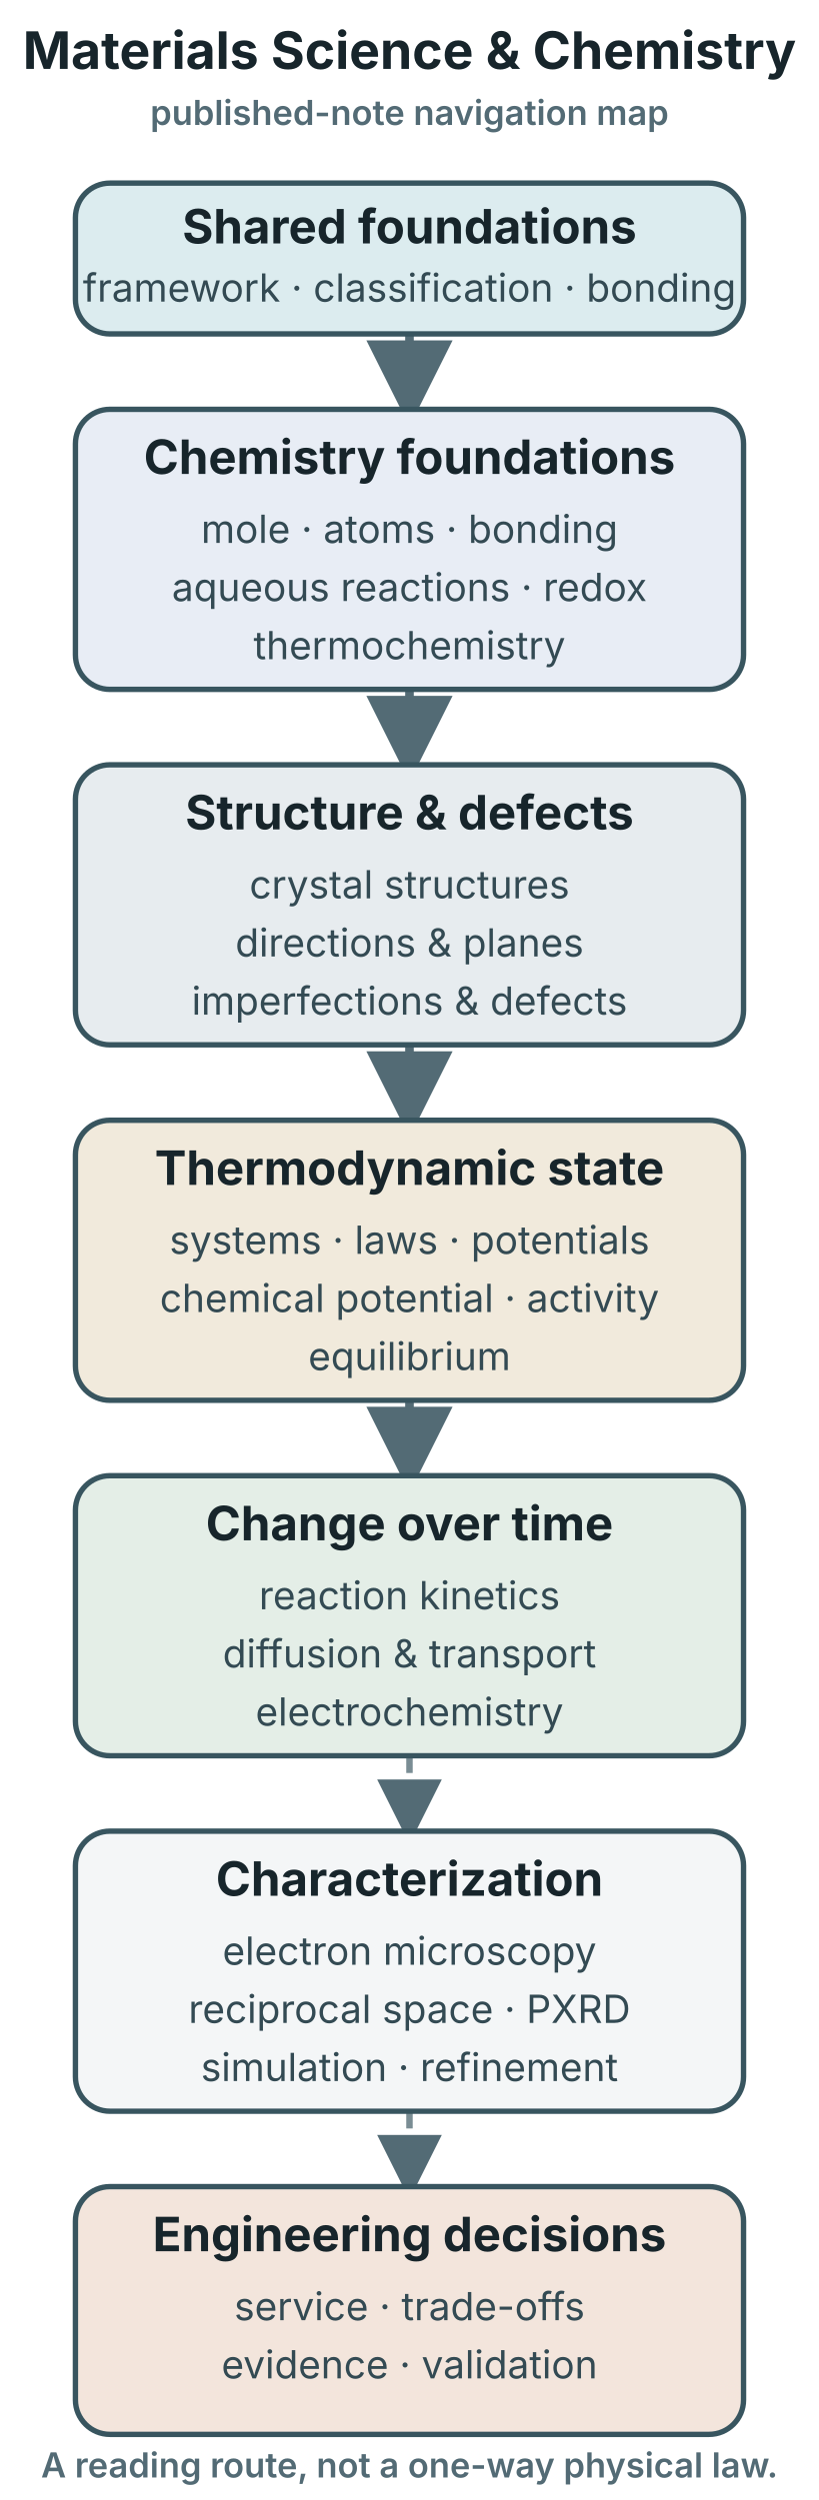
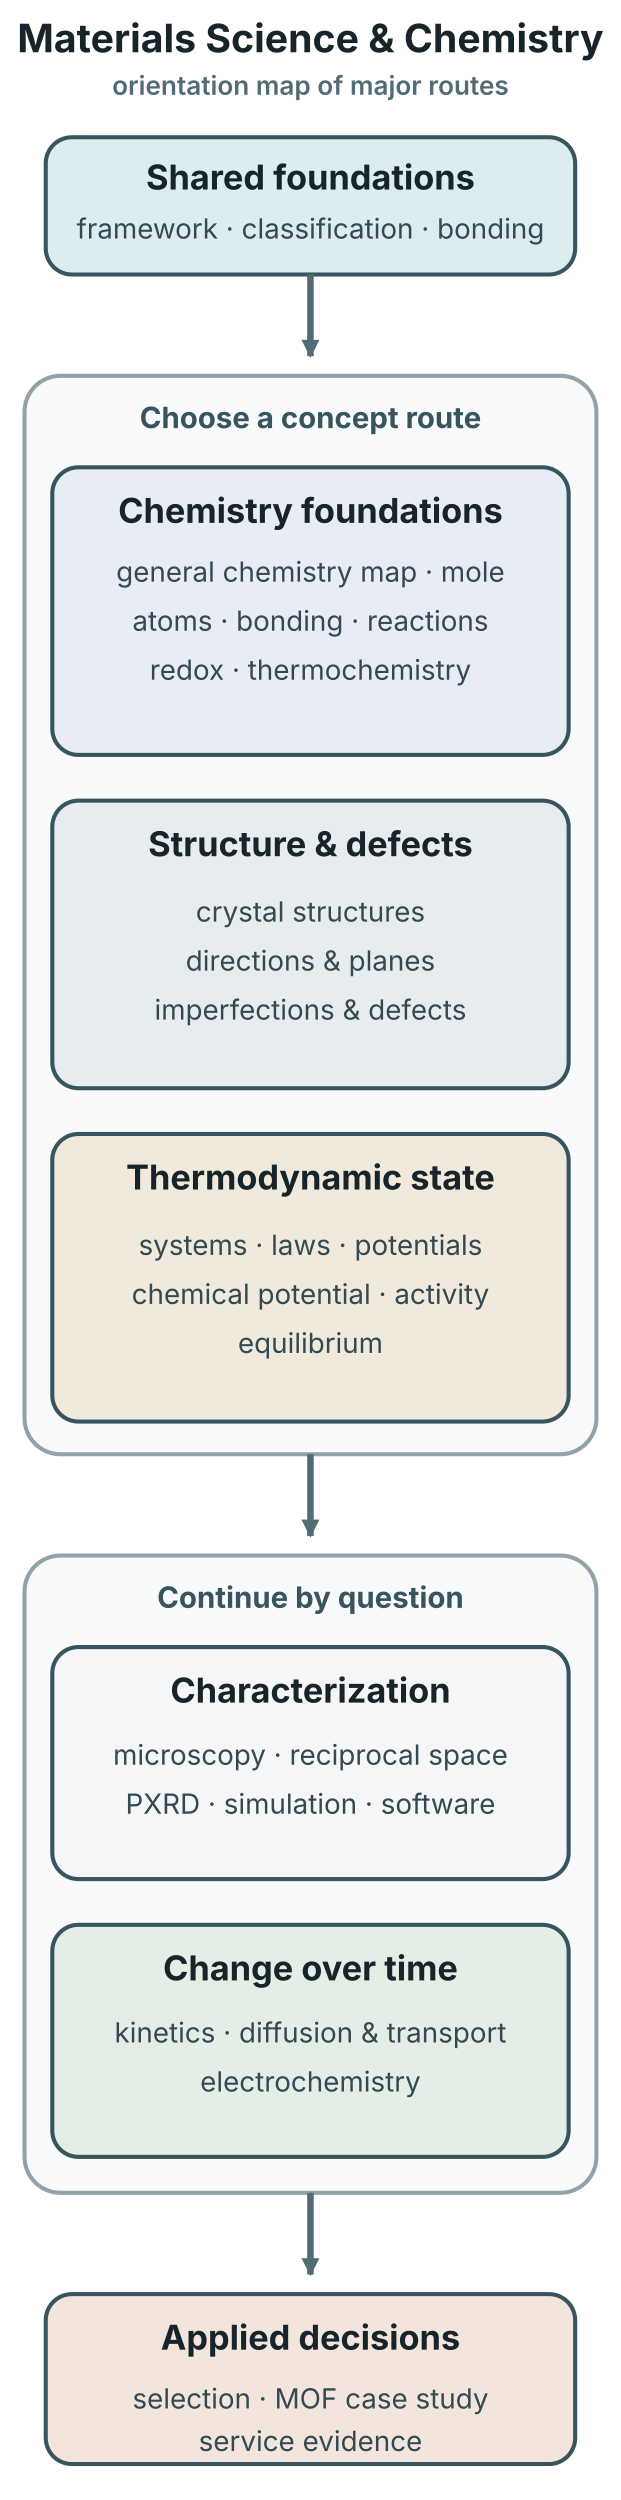
- <svg xmlns="http://www.w3.org/2000/svg" viewBox="0 0 380 1160" role="img" aria-labelledby="title desc">
+ <svg xmlns="http://www.w3.org/2000/svg" viewBox="0 0 380 1530" role="img" aria-labelledby="title desc">
  <defs>
-     <marker id="arrow" markerWidth="10" markerHeight="10" refX="8" refY="5" orient="auto" markerUnits="strokeWidth">
-       <path d="M0,0 L10,5 L0,10 z" fill="#536b75" />
+     <marker id="arrow" markerWidth="13" markerHeight="13" refX="11" refY="6.5" orient="auto" markerUnits="userSpaceOnUse">
+       <path d="M1 1 L12 6.5 L1 12 Z" fill="#536b75" />
    </marker>
    <style>
      .edge{fill:none;stroke:#536b75;stroke-width:4;marker-end:url(#arrow)}
-       .edge-soft{fill:none;stroke:#7a8d94;stroke-width:3;stroke-dasharray:8 7;marker-end:url(#arrow)}
+       .zone{fill:#f8fafb;stroke:#91a2a9;stroke-width:2.5}
      .node{stroke:#38555f;stroke-width:2.5}
      .foundation{fill:#dcecef}.chemistry{fill:#e8edf5}.structure{fill:#e7ecef}
      .thermo{fill:#f1eadc}.change{fill:#e4eee7}.evidence{fill:#f4f6f7}.decision{fill:#f3e5dc}
      .title{font:700 24px system-ui,-apple-system,"Segoe UI",sans-serif;fill:#17252b;text-anchor:middle}
-       .label{font:700 22px system-ui,-apple-system,"Segoe UI",sans-serif;fill:#17252b;text-anchor:middle}
-       .small{font:18px system-ui,-apple-system,"Segoe UI",sans-serif;fill:#334a53;text-anchor:middle}
-       .key{font:600 16px system-ui,-apple-system,"Segoe UI",sans-serif;fill:#536b75;text-anchor:middle}
+       .subtitle{font:600 16px system-ui,-apple-system,"Segoe UI",sans-serif;fill:#536b75;text-anchor:middle}
+       .zone-label{font:700 18px system-ui,-apple-system,"Segoe UI",sans-serif;fill:#38555f;text-anchor:middle}
+       .label{font:700 21px system-ui,-apple-system,"Segoe UI",sans-serif;fill:#17252b;text-anchor:middle}
+       .small{font:17px system-ui,-apple-system,"Segoe UI",sans-serif;fill:#334a53;text-anchor:middle}
    </style>
  </defs>
-   <path class="edge" d="M190 155 V190" />
-   <path class="edge" d="M190 320 V355" />
-   <path class="edge" d="M190 485 V520" />
-   <path class="edge" d="M190 650 V685" />
-   <path class="edge-soft" d="M190 815 V850" />
-   <path class="edge-soft" d="M190 980 V1015" />
  <text class="title" x="190" y="32">Materials Science &amp; Chemistry</text>
-   <text class="key" x="190" y="58">published-note navigation map</text>
-   <rect class="node foundation" x="35" y="85" width="310" height="70" rx="16" />
-   <text class="label" x="190" y="113">Shared foundations</text>
-   <text class="small" x="190" y="140">framework · classification · bonding</text>
-   <rect class="node chemistry" x="35" y="190" width="310" height="130" rx="16" />
-   <text class="label" x="190" y="220">Chemistry foundations</text>
-   <text class="small" x="190" y="252">mole · atoms · bonding</text>
-   <text class="small" x="190" y="279">aqueous reactions · redox</text>
-   <text class="small" x="190" y="306">thermochemistry</text>
-   <rect class="node structure" x="35" y="355" width="310" height="130" rx="16" />
-   <text class="label" x="190" y="385">Structure &amp; defects</text>
-   <text class="small" x="190" y="417">crystal structures</text>
-   <text class="small" x="190" y="444">directions &amp; planes</text>
-   <text class="small" x="190" y="471">imperfections &amp; defects</text>
-   <rect class="node thermo" x="35" y="520" width="310" height="130" rx="16" />
-   <text class="label" x="190" y="550">Thermodynamic state</text>
-   <text class="small" x="190" y="582">systems · laws · potentials</text>
-   <text class="small" x="190" y="609">chemical potential · activity</text>
-   <text class="small" x="190" y="636">equilibrium</text>
-   <rect class="node change" x="35" y="685" width="310" height="130" rx="16" />
-   <text class="label" x="190" y="715">Change over time</text>
-   <text class="small" x="190" y="747">reaction kinetics</text>
-   <text class="small" x="190" y="774">diffusion &amp; transport</text>
-   <text class="small" x="190" y="801">electrochemistry</text>
-   <rect class="node evidence" x="35" y="850" width="310" height="130" rx="16" />
-   <text class="label" x="190" y="880">Characterization</text>
-   <text class="small" x="190" y="912">electron microscopy</text>
-   <text class="small" x="190" y="939">reciprocal space · PXRD</text>
-   <text class="small" x="190" y="966">simulation · refinement</text>
-   <rect class="node decision" x="35" y="1015" width="310" height="115" rx="16" />
-   <text class="label" x="190" y="1045">Engineering decisions</text>
-   <text class="small" x="190" y="1077">service · trade-offs</text>
-   <text class="small" x="190" y="1104">evidence · validation</text>
-   <text class="key" x="190" y="1150">A reading route, not a one-way physical law.</text>
+   <text class="subtitle" x="190" y="58">orientation map of major routes</text>
+   <rect class="node foundation" x="28" y="84" width="324" height="84" rx="16" />
+   <text class="label" x="190" y="116">Shared foundations</text>
+   <text class="small" x="190" y="146">framework · classification · bonding</text>
+   <path class="edge" d="M190 168 V218" />
+   <rect class="zone" x="15" y="230" width="350" height="660" rx="22" />
+   <text class="zone-label" x="190" y="262">Choose a concept route</text>
+   <rect class="node chemistry" x="32" y="286" width="316" height="176" rx="16" />
+   <text class="label" x="190" y="320">Chemistry foundations</text>
+   <text class="small" x="190" y="356">general chemistry map · mole</text>
+   <text class="small" x="190" y="386">atoms · bonding · reactions</text>
+   <text class="small" x="190" y="416">redox · thermochemistry</text>
+   <rect class="node structure" x="32" y="490" width="316" height="176" rx="16" />
+   <text class="label" x="190" y="524">Structure &amp; defects</text>
+   <text class="small" x="190" y="564">crystal structures</text>
+   <text class="small" x="190" y="594">directions &amp; planes</text>
+   <text class="small" x="190" y="624">imperfections &amp; defects</text>
+   <rect class="node thermo" x="32" y="694" width="316" height="176" rx="16" />
+   <text class="label" x="190" y="728">Thermodynamic state</text>
+   <text class="small" x="190" y="768">systems · laws · potentials</text>
+   <text class="small" x="190" y="798">chemical potential · activity</text>
+   <text class="small" x="190" y="828">equilibrium</text>
+   <path class="edge" d="M190 890 V940" />
+   <rect class="zone" x="15" y="952" width="350" height="390" rx="22" />
+   <text class="zone-label" x="190" y="984">Continue by question</text>
+   <rect class="node evidence" x="32" y="1008" width="316" height="142" rx="16" />
+   <text class="label" x="190" y="1042">Characterization</text>
+   <text class="small" x="190" y="1080">microscopy · reciprocal space</text>
+   <text class="small" x="190" y="1110">PXRD · simulation · software</text>
+   <rect class="node change" x="32" y="1178" width="316" height="142" rx="16" />
+   <text class="label" x="190" y="1212">Change over time</text>
+   <text class="small" x="190" y="1250">kinetics · diffusion &amp; transport</text>
+   <text class="small" x="190" y="1280">electrochemistry</text>
+   <path class="edge" d="M190 1342 V1392" />
+   <rect class="node decision" x="28" y="1404" width="324" height="104" rx="16" />
+   <text class="label" x="190" y="1438">Applied decisions</text>
+   <text class="small" x="190" y="1474">selection · MOF case study</text>
+   <text class="small" x="190" y="1500">service evidence</text>
</svg>
